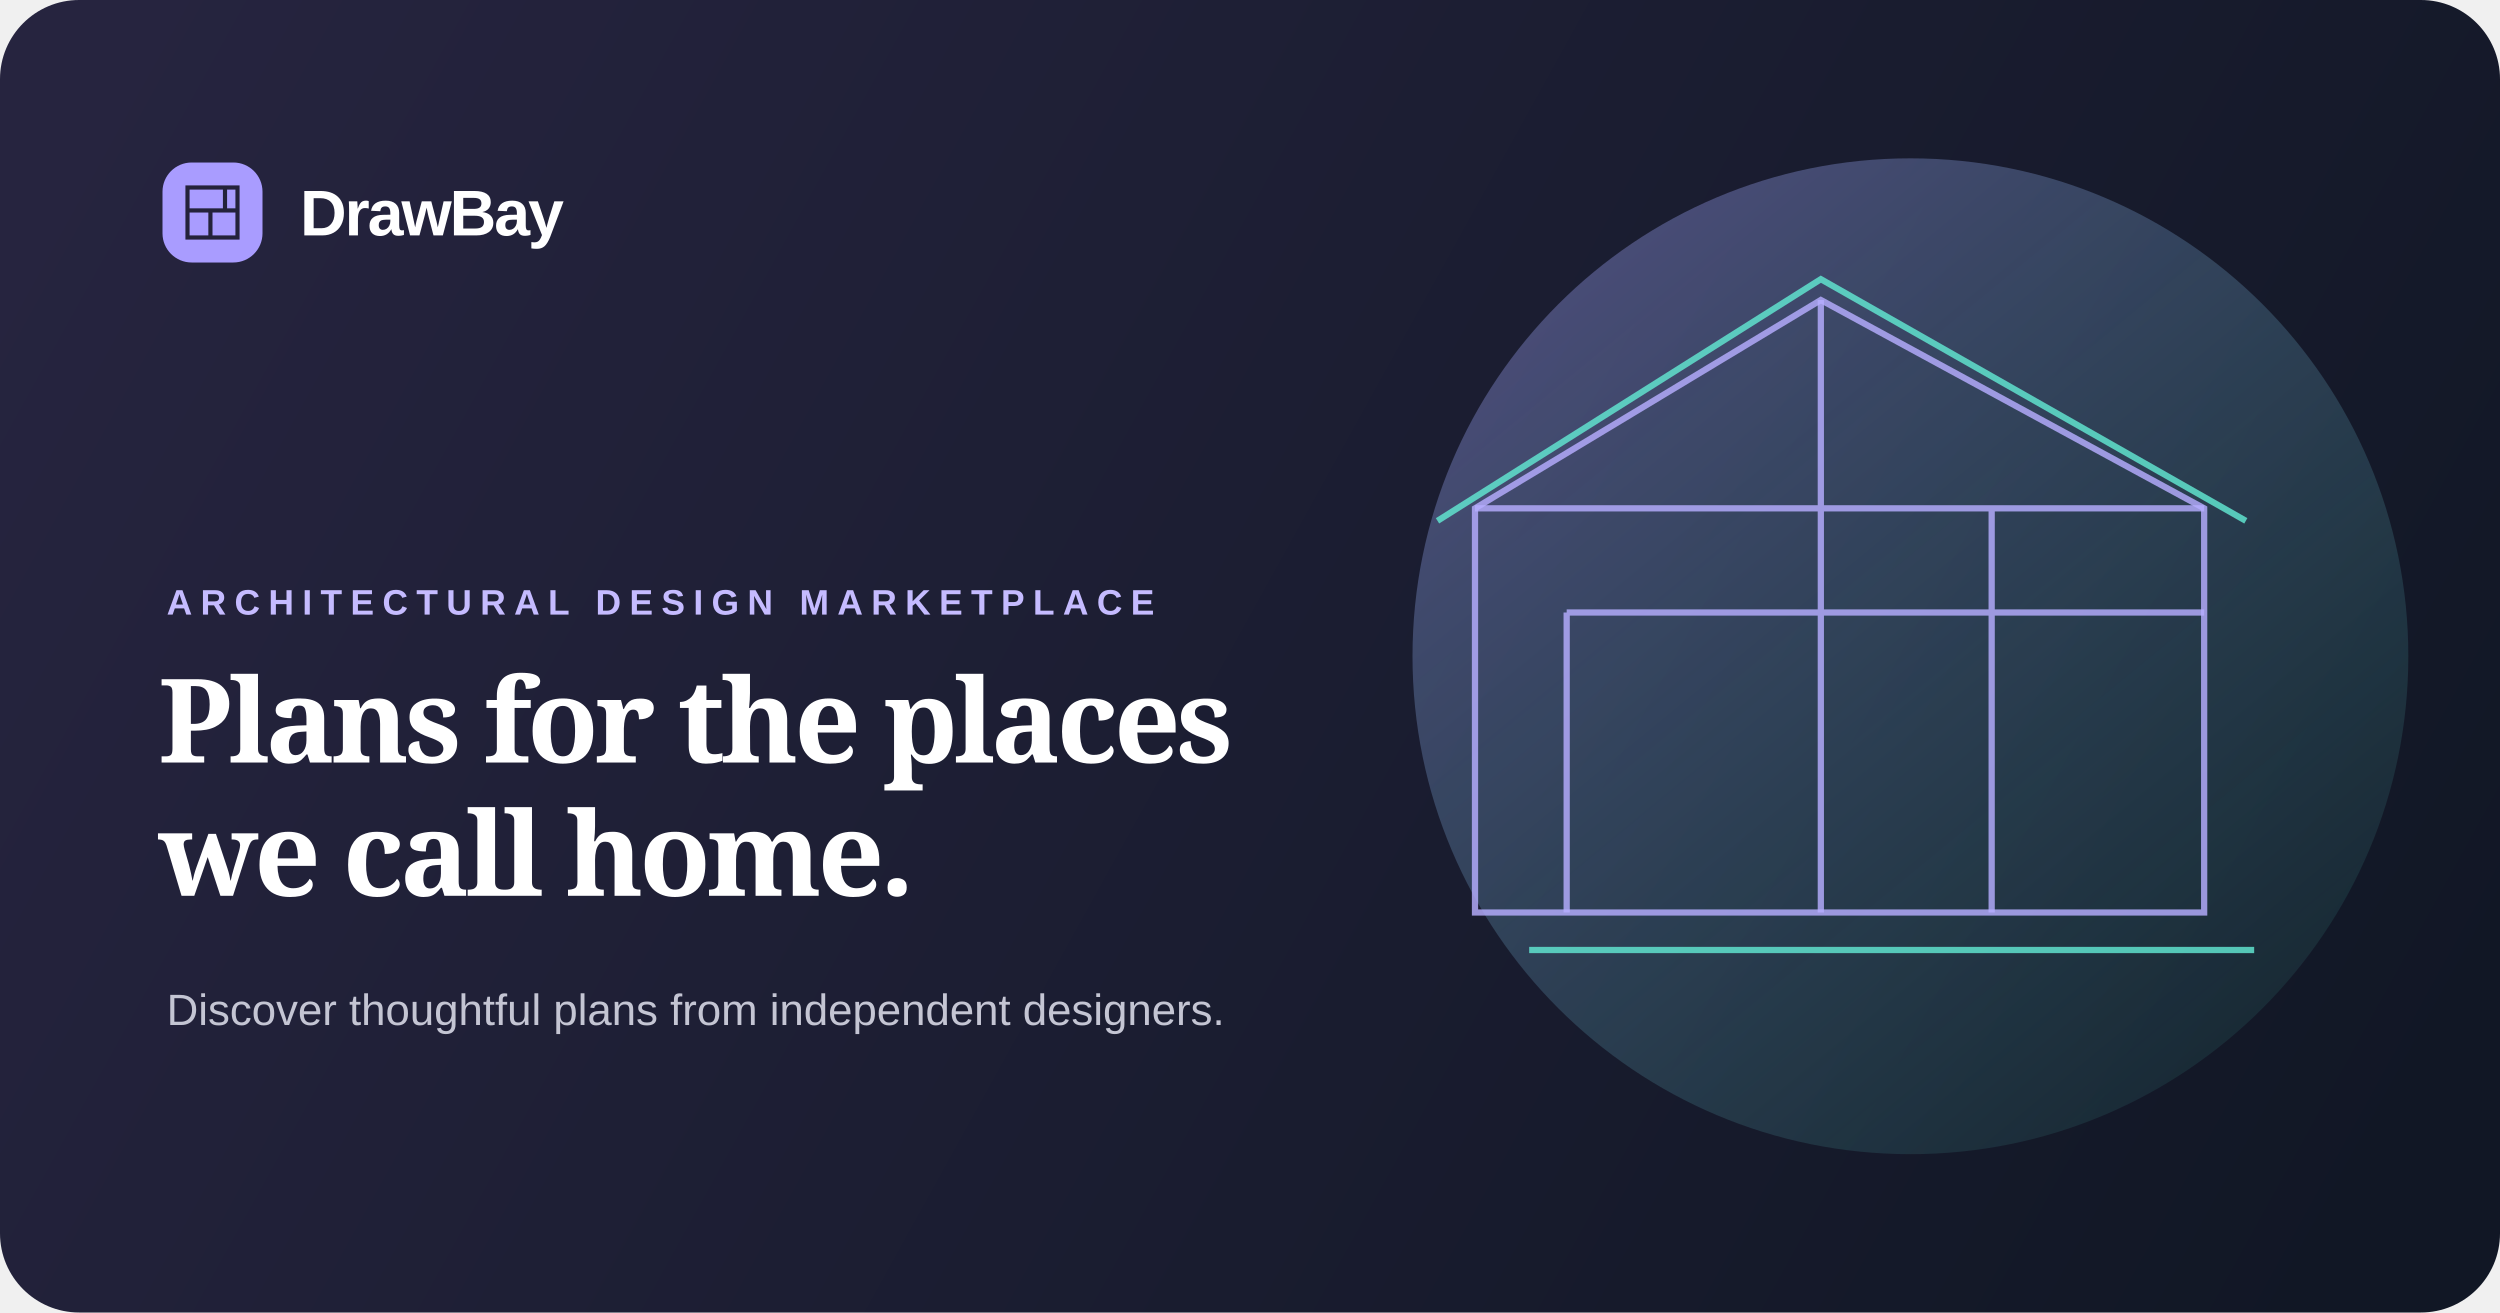
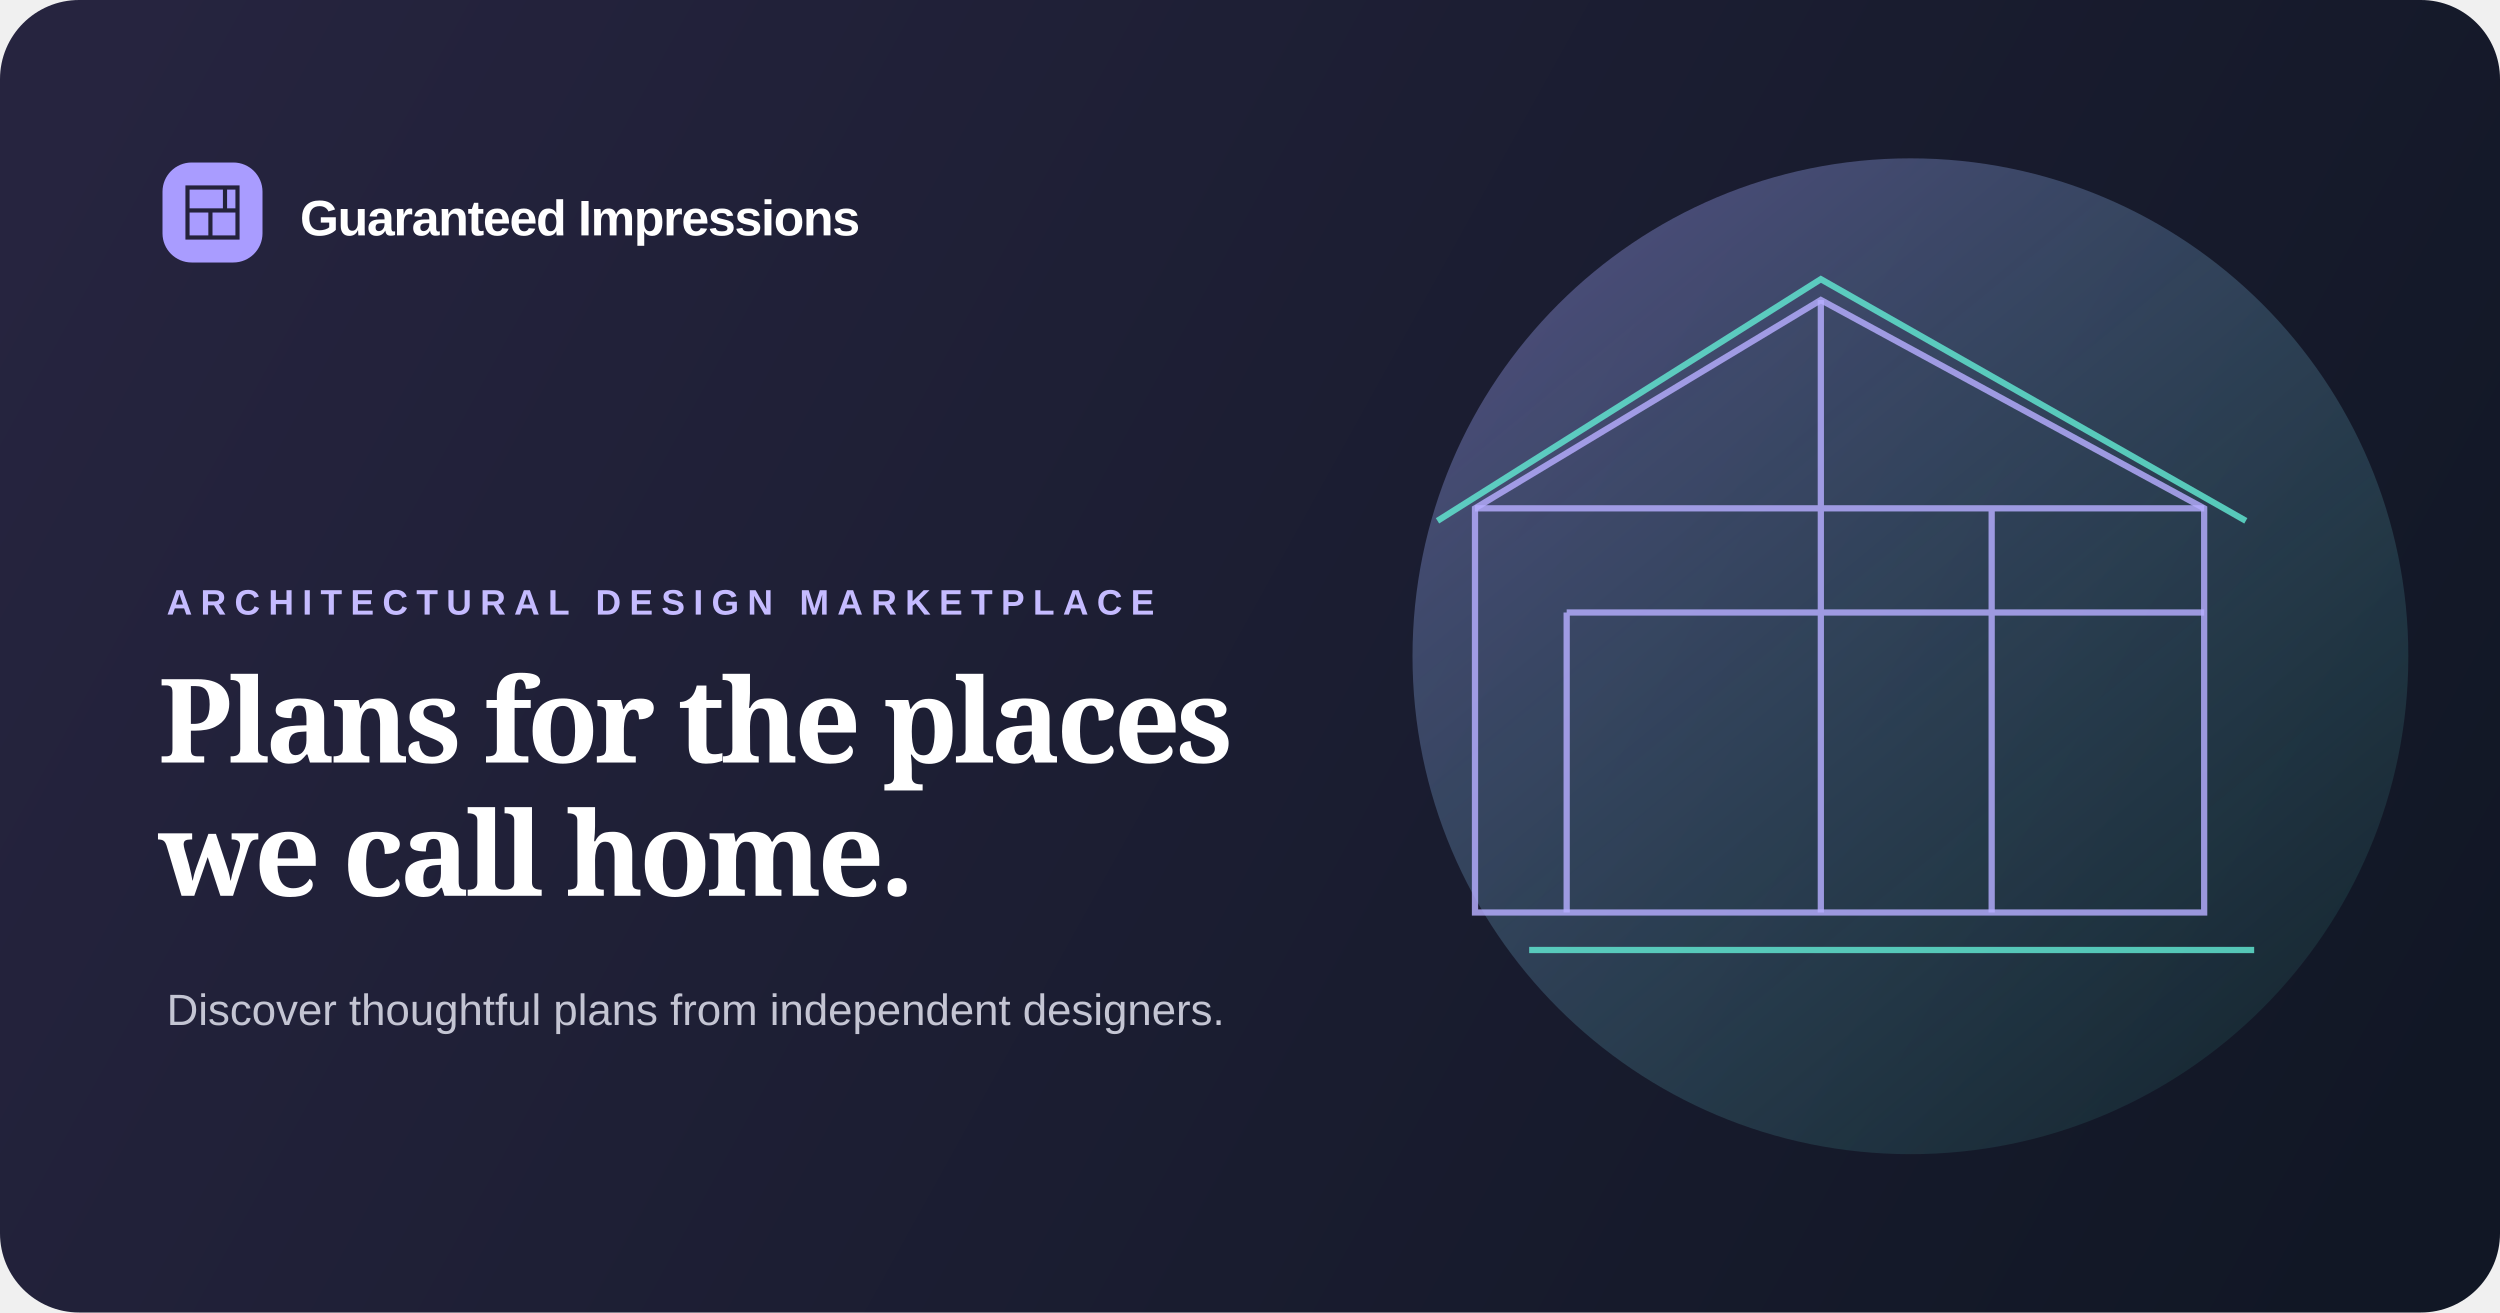
<svg xmlns="http://www.w3.org/2000/svg" width="1200" height="630" viewBox="0 0 1200 630" fill="none">
  <defs>
    <linearGradient id="bg" x1="48" y1="30" x2="1118" y2="622" gradientUnits="userSpaceOnUse">
      <stop stop-color="#26243f" />
      <stop offset="1" stop-color="#111725" />
    </linearGradient>
    <linearGradient id="glow" x1="691" y1="104" x2="1050" y2="541" gradientUnits="userSpaceOnUse">
      <stop stop-color="#a99cff" stop-opacity=".38" />
      <stop offset="1" stop-color="#58e7cf" stop-opacity=".08" />
    </linearGradient>
  </defs>
  <rect width="1200" height="630" rx="38" fill="url(#bg)" />
  <circle cx="917" cy="315" r="239" fill="url(#glow)" />
  <g stroke="#b5adff" stroke-opacity=".82" stroke-width="3">
    <path d="M708 438V244l166-100 184 100v194H708Z" />
    <path d="M708 244h350M874 144v294M874 294h184M956 244v194M752 294h122M752 294v144" />
    <path d="m690 250 184-116 204 116M734 456h348" stroke="#62e7d2" />
  </g>
  <rect x="78" y="78" width="48" height="48" rx="14" fill="#a99cff" />
  <path d="M90 90h24v24H90zM90 101h11v13M101 101h13M108 90v11" stroke="#24223b" stroke-width="2" stroke-linecap="round" />
-   <text x="144" y="113" fill="#fff" font-family="Arial,sans-serif" font-size="31" font-weight="700" letter-spacing="-1">DrawBay</text>
+   <text x="144" y="113" fill="#fff" font-family="Arial,sans-serif" font-size="24" font-weight="700" letter-spacing="-0.6">Guaranteed Impressions</text>
  <text x="80" y="295" fill="#c5bbff" font-family="Arial,sans-serif" font-size="17" font-weight="700" letter-spacing="4">ARCHITECTURAL DESIGN MARKETPLACE</text>
  <text x="76" y="366" fill="#fff" font-family="Georgia,serif" font-size="56" font-weight="600" letter-spacing="-2">Plans for the places</text>
  <text x="76" y="430" fill="#fff" font-family="Georgia,serif" font-size="56" font-weight="600" letter-spacing="-2">we call home.</text>
  <text x="80" y="492" fill="#c4c5d3" font-family="Arial,sans-serif" font-size="21">Discover thoughtful plans from independent designers.</text>
</svg>
